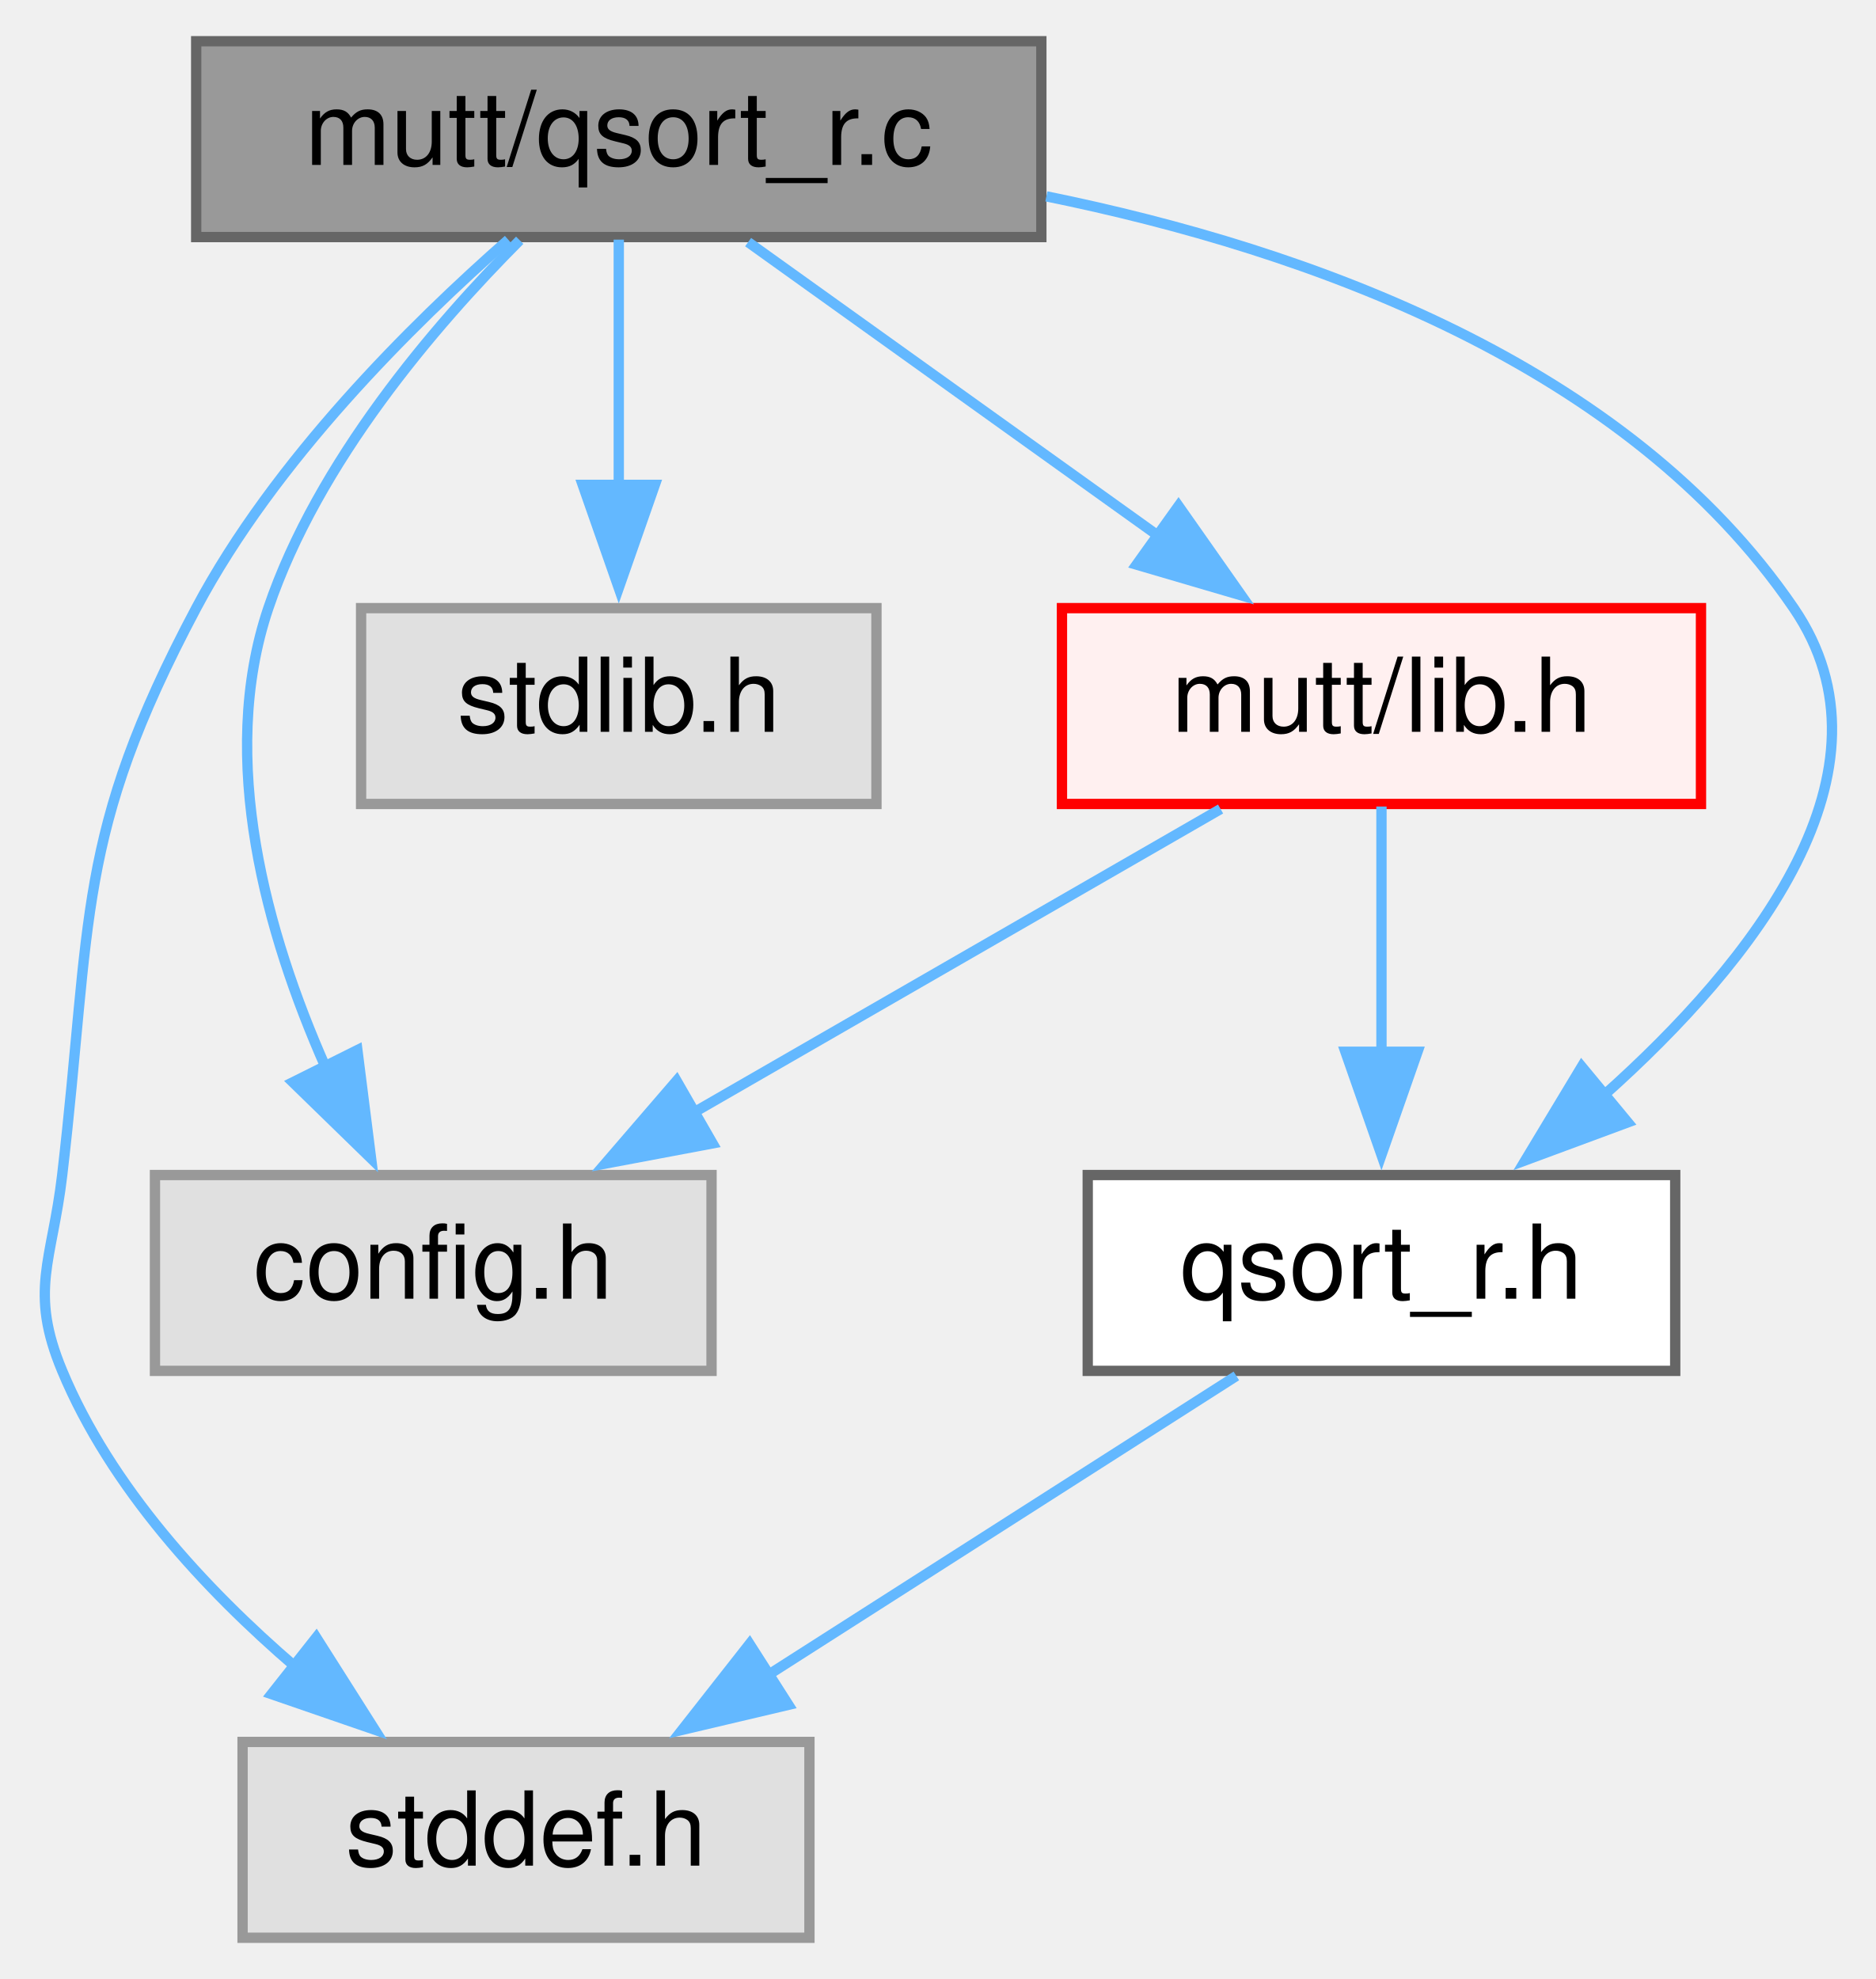
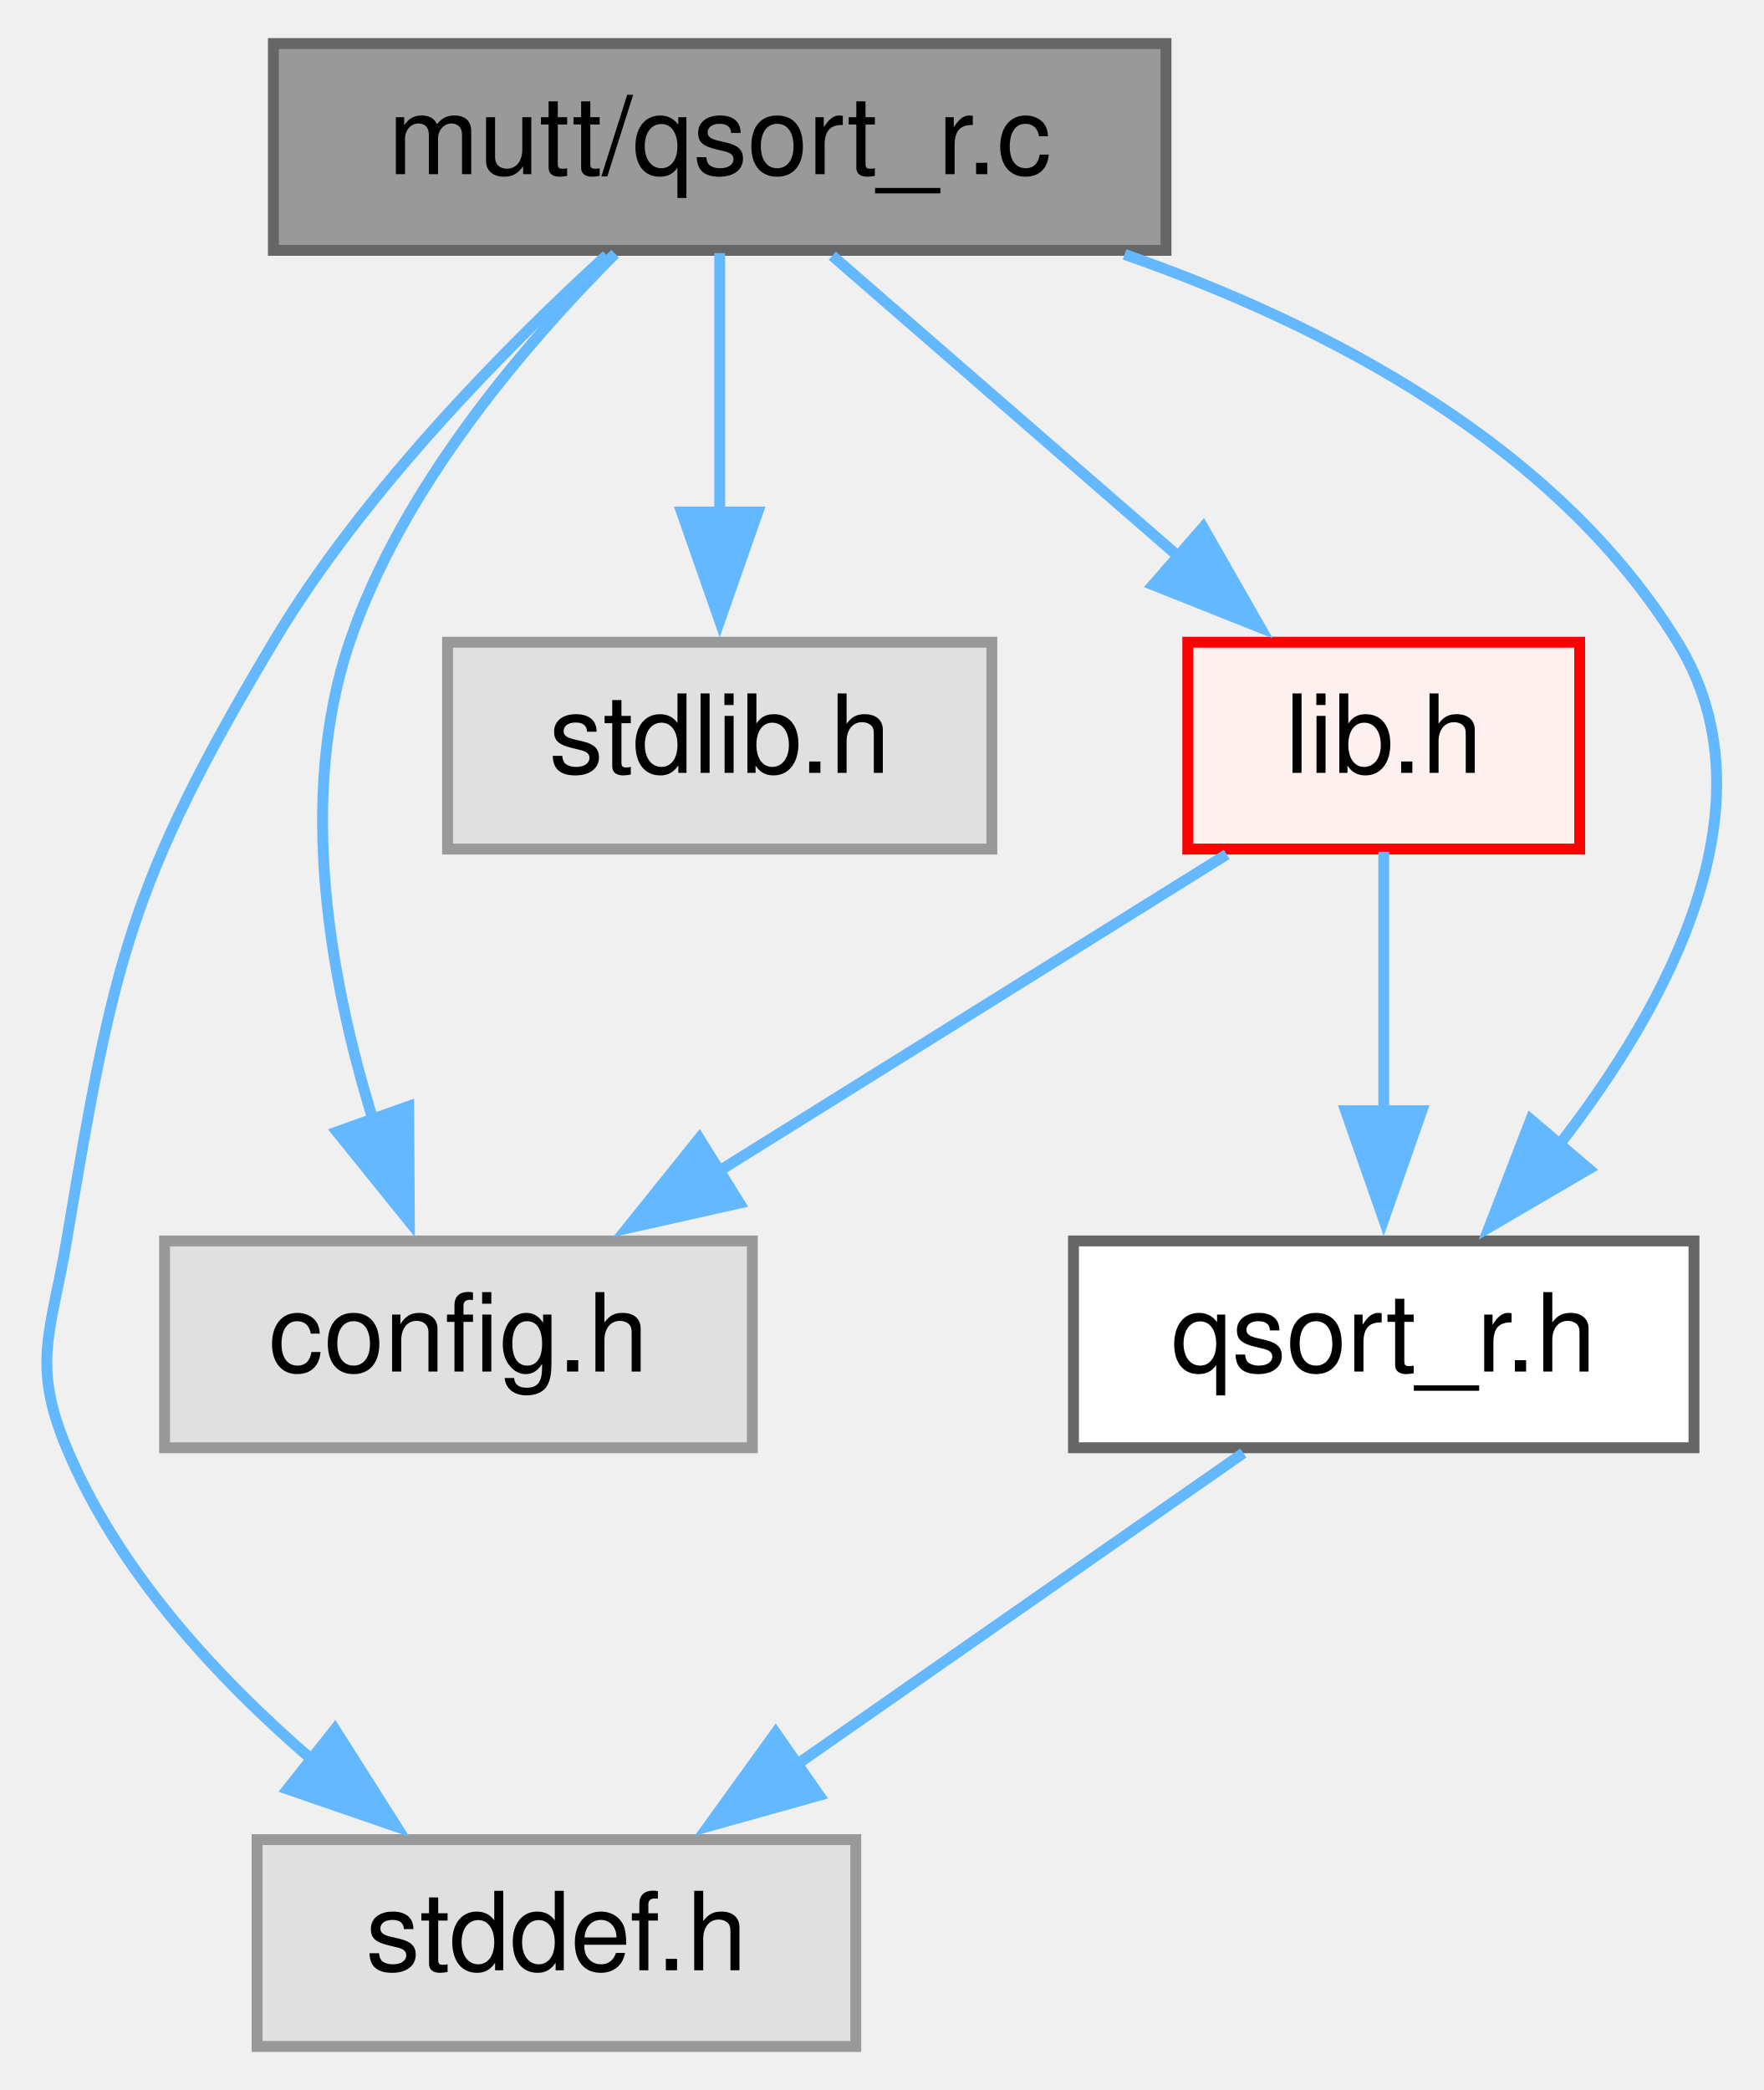
- <svg xmlns="http://www.w3.org/2000/svg" xmlns:xlink="http://www.w3.org/1999/xlink" width="182pt" height="192pt" viewBox="0.00 0.00 181.67 192.00">
+ <svg xmlns="http://www.w3.org/2000/svg" xmlns:xlink="http://www.w3.org/1999/xlink" width="162pt" height="192pt" viewBox="0.00 0.00 161.73 192.00">
  <g id="graph0" class="graph" transform="scale(1 1) rotate(0) translate(4 188)">
    <g id="node1" class="node">
      <g id="a_node1">
        <a xlink:title="Context-free sorting function.">
-           <polygon fill="#999999" stroke="#666666" points="96.87,-184 14.87,-184 14.87,-165 96.87,-165 96.87,-184" />
-           <text text-anchor="middle" x="55.87" y="-172" font-family="Helvetica,sans-Serif" font-size="10.00">mutt/qsort_r.c</text>
+           <polygon fill="#999999" stroke="#666666" points="102.98,-184 20.98,-184 20.98,-165 102.98,-165 102.98,-184" />
+           <text text-anchor="middle" x="61.98" y="-172" font-family="Helvetica,sans-Serif" font-size="10.00">mutt/qsort_r.c</text>
        </a>
      </g>
    </g>
    <g id="node2" class="node">
      <g id="a_node2">
        <a xlink:title=" ">
-           <polygon fill="#e0e0e0" stroke="#999999" points="64.87,-74 10.87,-74 10.87,-55 64.87,-55 64.87,-74" />
-           <text text-anchor="middle" x="37.87" y="-62" font-family="Helvetica,sans-Serif" font-size="10.00">config.h</text>
+           <polygon fill="#e0e0e0" stroke="#999999" points="64.98,-74 10.98,-74 10.98,-55 64.98,-55 64.98,-74" />
+           <text text-anchor="middle" x="37.98" y="-62" font-family="Helvetica,sans-Serif" font-size="10.00">config.h</text>
        </a>
      </g>
    </g>
    <g id="edge1" class="edge">
-       <path fill="none" stroke="#63b8ff" d="M46.26,-164.69C38,-156.41 26.67,-143.18 21.87,-129 16.91,-114.32 21.76,-97.28 27.39,-84.54" />
-       <polygon fill="#63b8ff" stroke="#63b8ff" points="30.51,-86.12 31.84,-75.61 24.25,-83 30.51,-86.12" />
+       <path fill="none" stroke="#63b8ff" d="M52.37,-164.69C44.1,-156.41 32.77,-143.18 27.98,-129 23.15,-114.74 26.19,-97.88 30.14,-85.11" />
+       <polygon fill="#63b8ff" stroke="#63b8ff" points="33.41,-86.37 33.47,-75.78 26.82,-84.02 33.41,-86.37" />
    </g>
    <g id="node3" class="node">
      <g id="a_node3">
        <a xlink:title=" ">
-           <polygon fill="#e0e0e0" stroke="#999999" points="74.37,-19 19.37,-19 19.37,0 74.37,0 74.37,-19" />
-           <text text-anchor="middle" x="46.87" y="-7" font-family="Helvetica,sans-Serif" font-size="10.00">stddef.h</text>
+           <polygon fill="#e0e0e0" stroke="#999999" points="74.48,-19 19.48,-19 19.48,0 74.48,0 74.48,-19" />
+           <text text-anchor="middle" x="46.98" y="-7" font-family="Helvetica,sans-Serif" font-size="10.00">stddef.h</text>
        </a>
      </g>
    </g>
    <g id="edge2" class="edge">
-       <path fill="none" stroke="#63b8ff" d="M45.15,-164.74C35.76,-156.49 22.46,-143.29 14.87,-129 3.09,-106.82 4.78,-98.95 1.87,-74 0.89,-65.61 -1.38,-62.79 1.87,-55 6.58,-43.71 15.71,-33.83 24.52,-26.26" />
-       <polygon fill="#63b8ff" stroke="#63b8ff" points="26.52,-29.13 32.19,-20.19 22.18,-23.64 26.52,-29.13" />
+       <path fill="none" stroke="#63b8ff" d="M51.59,-164.55C42.43,-156.17 29.27,-142.89 20.98,-129 7.71,-106.8 6.26,-99.51 1.98,-74 0.58,-65.67 -1.28,-62.79 1.98,-55 6.69,-43.71 15.81,-33.83 24.62,-26.26" />
+       <polygon fill="#63b8ff" stroke="#63b8ff" points="26.63,-29.13 32.3,-20.19 22.28,-23.64 26.63,-29.13" />
    </g>
    <g id="node4" class="node">
      <g id="a_node4">
        <a xlink:title=" ">
-           <polygon fill="#e0e0e0" stroke="#999999" points="80.87,-129 30.87,-129 30.87,-110 80.87,-110 80.87,-129" />
-           <text text-anchor="middle" x="55.87" y="-117" font-family="Helvetica,sans-Serif" font-size="10.00">stdlib.h</text>
+           <polygon fill="#e0e0e0" stroke="#999999" points="86.98,-129 36.98,-129 36.98,-110 86.98,-110 86.98,-129" />
+           <text text-anchor="middle" x="61.98" y="-117" font-family="Helvetica,sans-Serif" font-size="10.00">stdlib.h</text>
        </a>
      </g>
    </g>
    <g id="edge3" class="edge">
-       <path fill="none" stroke="#63b8ff" d="M55.87,-164.75C55.87,-158.27 55.87,-149.16 55.87,-140.9" />
-       <polygon fill="#63b8ff" stroke="#63b8ff" points="59.37,-140.96 55.87,-130.96 52.37,-140.96 59.37,-140.96" />
+       <path fill="none" stroke="#63b8ff" d="M61.98,-164.75C61.98,-158.27 61.98,-149.16 61.98,-140.9" />
+       <polygon fill="#63b8ff" stroke="#63b8ff" points="65.48,-140.96 61.98,-130.96 58.48,-140.96 65.48,-140.96" />
    </g>
    <g id="node5" class="node">
      <g id="a_node5">
-         <a xlink:href="mutt_2lib_8h.html" target="_top" xlink:title="Convenience wrapper for the library headers.">
-           <polygon fill="#fff0f0" stroke="red" points="160.87,-129 98.87,-129 98.87,-110 160.87,-110 160.87,-129" />
-           <text text-anchor="middle" x="129.87" y="-117" font-family="Helvetica,sans-Serif" font-size="10.00">mutt/lib.h</text>
+         <a xlink:href="qsort__r_8h.html" target="_top" xlink:title="Context-free sorting function.">
+           <polygon fill="white" stroke="#666666" points="151.48,-74 94.48,-74 94.48,-55 151.48,-55 151.48,-74" />
+           <text text-anchor="middle" x="122.98" y="-62" font-family="Helvetica,sans-Serif" font-size="10.00">qsort_r.h</text>
        </a>
      </g>
    </g>
    <g id="edge4" class="edge">
-       <path fill="none" stroke="#63b8ff" d="M68.42,-164.51C79.33,-156.7 95.38,-145.21 108.33,-135.93" />
-       <polygon fill="#63b8ff" stroke="#63b8ff" points="110.18,-138.91 116.27,-130.24 106.11,-133.22 110.18,-138.91" />
+       <path fill="none" stroke="#63b8ff" d="M99.17,-164.63C117.86,-158.09 138.86,-147.08 149.98,-129 159.06,-114.22 149.23,-95.84 138.97,-82.66" />
+       <polygon fill="#63b8ff" stroke="#63b8ff" points="141.82,-80.61 132.67,-75.26 136.49,-85.15 141.82,-80.61" />
    </g>
    <g id="node6" class="node">
      <g id="a_node6">
-         <a xlink:href="qsort__r_8h.html" target="_top" xlink:title="Context-free sorting function.">
-           <polygon fill="white" stroke="#666666" points="158.37,-74 101.37,-74 101.37,-55 158.37,-55 158.37,-74" />
-           <text text-anchor="middle" x="129.87" y="-62" font-family="Helvetica,sans-Serif" font-size="10.00">qsort_r.h</text>
+         <a xlink:href="mutt_2lib_8h.html" target="_top" xlink:title="Convenience wrapper for the library headers.">
+           <polygon fill="#fff0f0" stroke="red" points="140.98,-129 104.98,-129 104.98,-110 140.98,-110 140.98,-129" />
+           <text text-anchor="middle" x="122.98" y="-117" font-family="Helvetica,sans-Serif" font-size="10.00">lib.h</text>
        </a>
      </g>
    </g>
-     <g id="edge8" class="edge">
-       <path fill="none" stroke="#63b8ff" d="M97.36,-168.95C122.87,-163.76 153.69,-152.68 169.87,-129 180.64,-113.23 165.97,-94.7 151.45,-81.74" />
-       <polygon fill="#63b8ff" stroke="#63b8ff" points="153.77,-79.11 143.83,-75.43 149.3,-84.51 153.77,-79.11" />
+     <g id="edge6" class="edge">
+       <path fill="none" stroke="#63b8ff" d="M72.32,-164.51C81.05,-156.93 93.77,-145.88 104.27,-136.75" />
+       <polygon fill="#63b8ff" stroke="#63b8ff" points="106.39,-139.55 111.64,-130.35 101.79,-134.27 106.39,-139.55" />
    </g>
    <g id="edge5" class="edge">
-       <path fill="none" stroke="#63b8ff" d="M114.26,-109.51C100.17,-101.39 79.18,-89.3 62.77,-79.85" />
-       <polygon fill="#63b8ff" stroke="#63b8ff" points="64.97,-77.07 54.56,-75.11 61.48,-83.14 64.97,-77.07" />
-     </g>
-     <g id="edge6" class="edge">
-       <path fill="none" stroke="#63b8ff" d="M129.87,-109.75C129.87,-103.27 129.87,-94.16 129.87,-85.9" />
-       <polygon fill="#63b8ff" stroke="#63b8ff" points="133.37,-85.96 129.87,-75.96 126.37,-85.96 133.37,-85.96" />
+       <path fill="none" stroke="#63b8ff" d="M110.08,-54.51C98.88,-46.7 82.4,-35.21 69.1,-25.93" />
+       <polygon fill="#63b8ff" stroke="#63b8ff" points="71.12,-23.07 60.92,-20.22 67.12,-28.81 71.12,-23.07" />
    </g>
    <g id="edge7" class="edge">
-       <path fill="none" stroke="#63b8ff" d="M115.79,-54.51C103.32,-46.54 84.85,-34.75 70.18,-25.38" />
-       <polygon fill="#63b8ff" stroke="#63b8ff" points="72.33,-22.6 62.02,-20.17 68.56,-28.5 72.33,-22.6" />
+       <path fill="none" stroke="#63b8ff" d="M108.56,-109.51C95.78,-101.54 76.87,-89.75 61.85,-80.38" />
+       <polygon fill="#63b8ff" stroke="#63b8ff" points="63.8,-77.48 53.47,-75.16 60.1,-83.42 63.8,-77.48" />
+     </g>
+     <g id="edge8" class="edge">
+       <path fill="none" stroke="#63b8ff" d="M122.98,-109.75C122.98,-103.27 122.98,-94.16 122.98,-85.9" />
+       <polygon fill="#63b8ff" stroke="#63b8ff" points="126.48,-85.96 122.98,-75.96 119.48,-85.96 126.48,-85.96" />
    </g>
  </g>
</svg>
